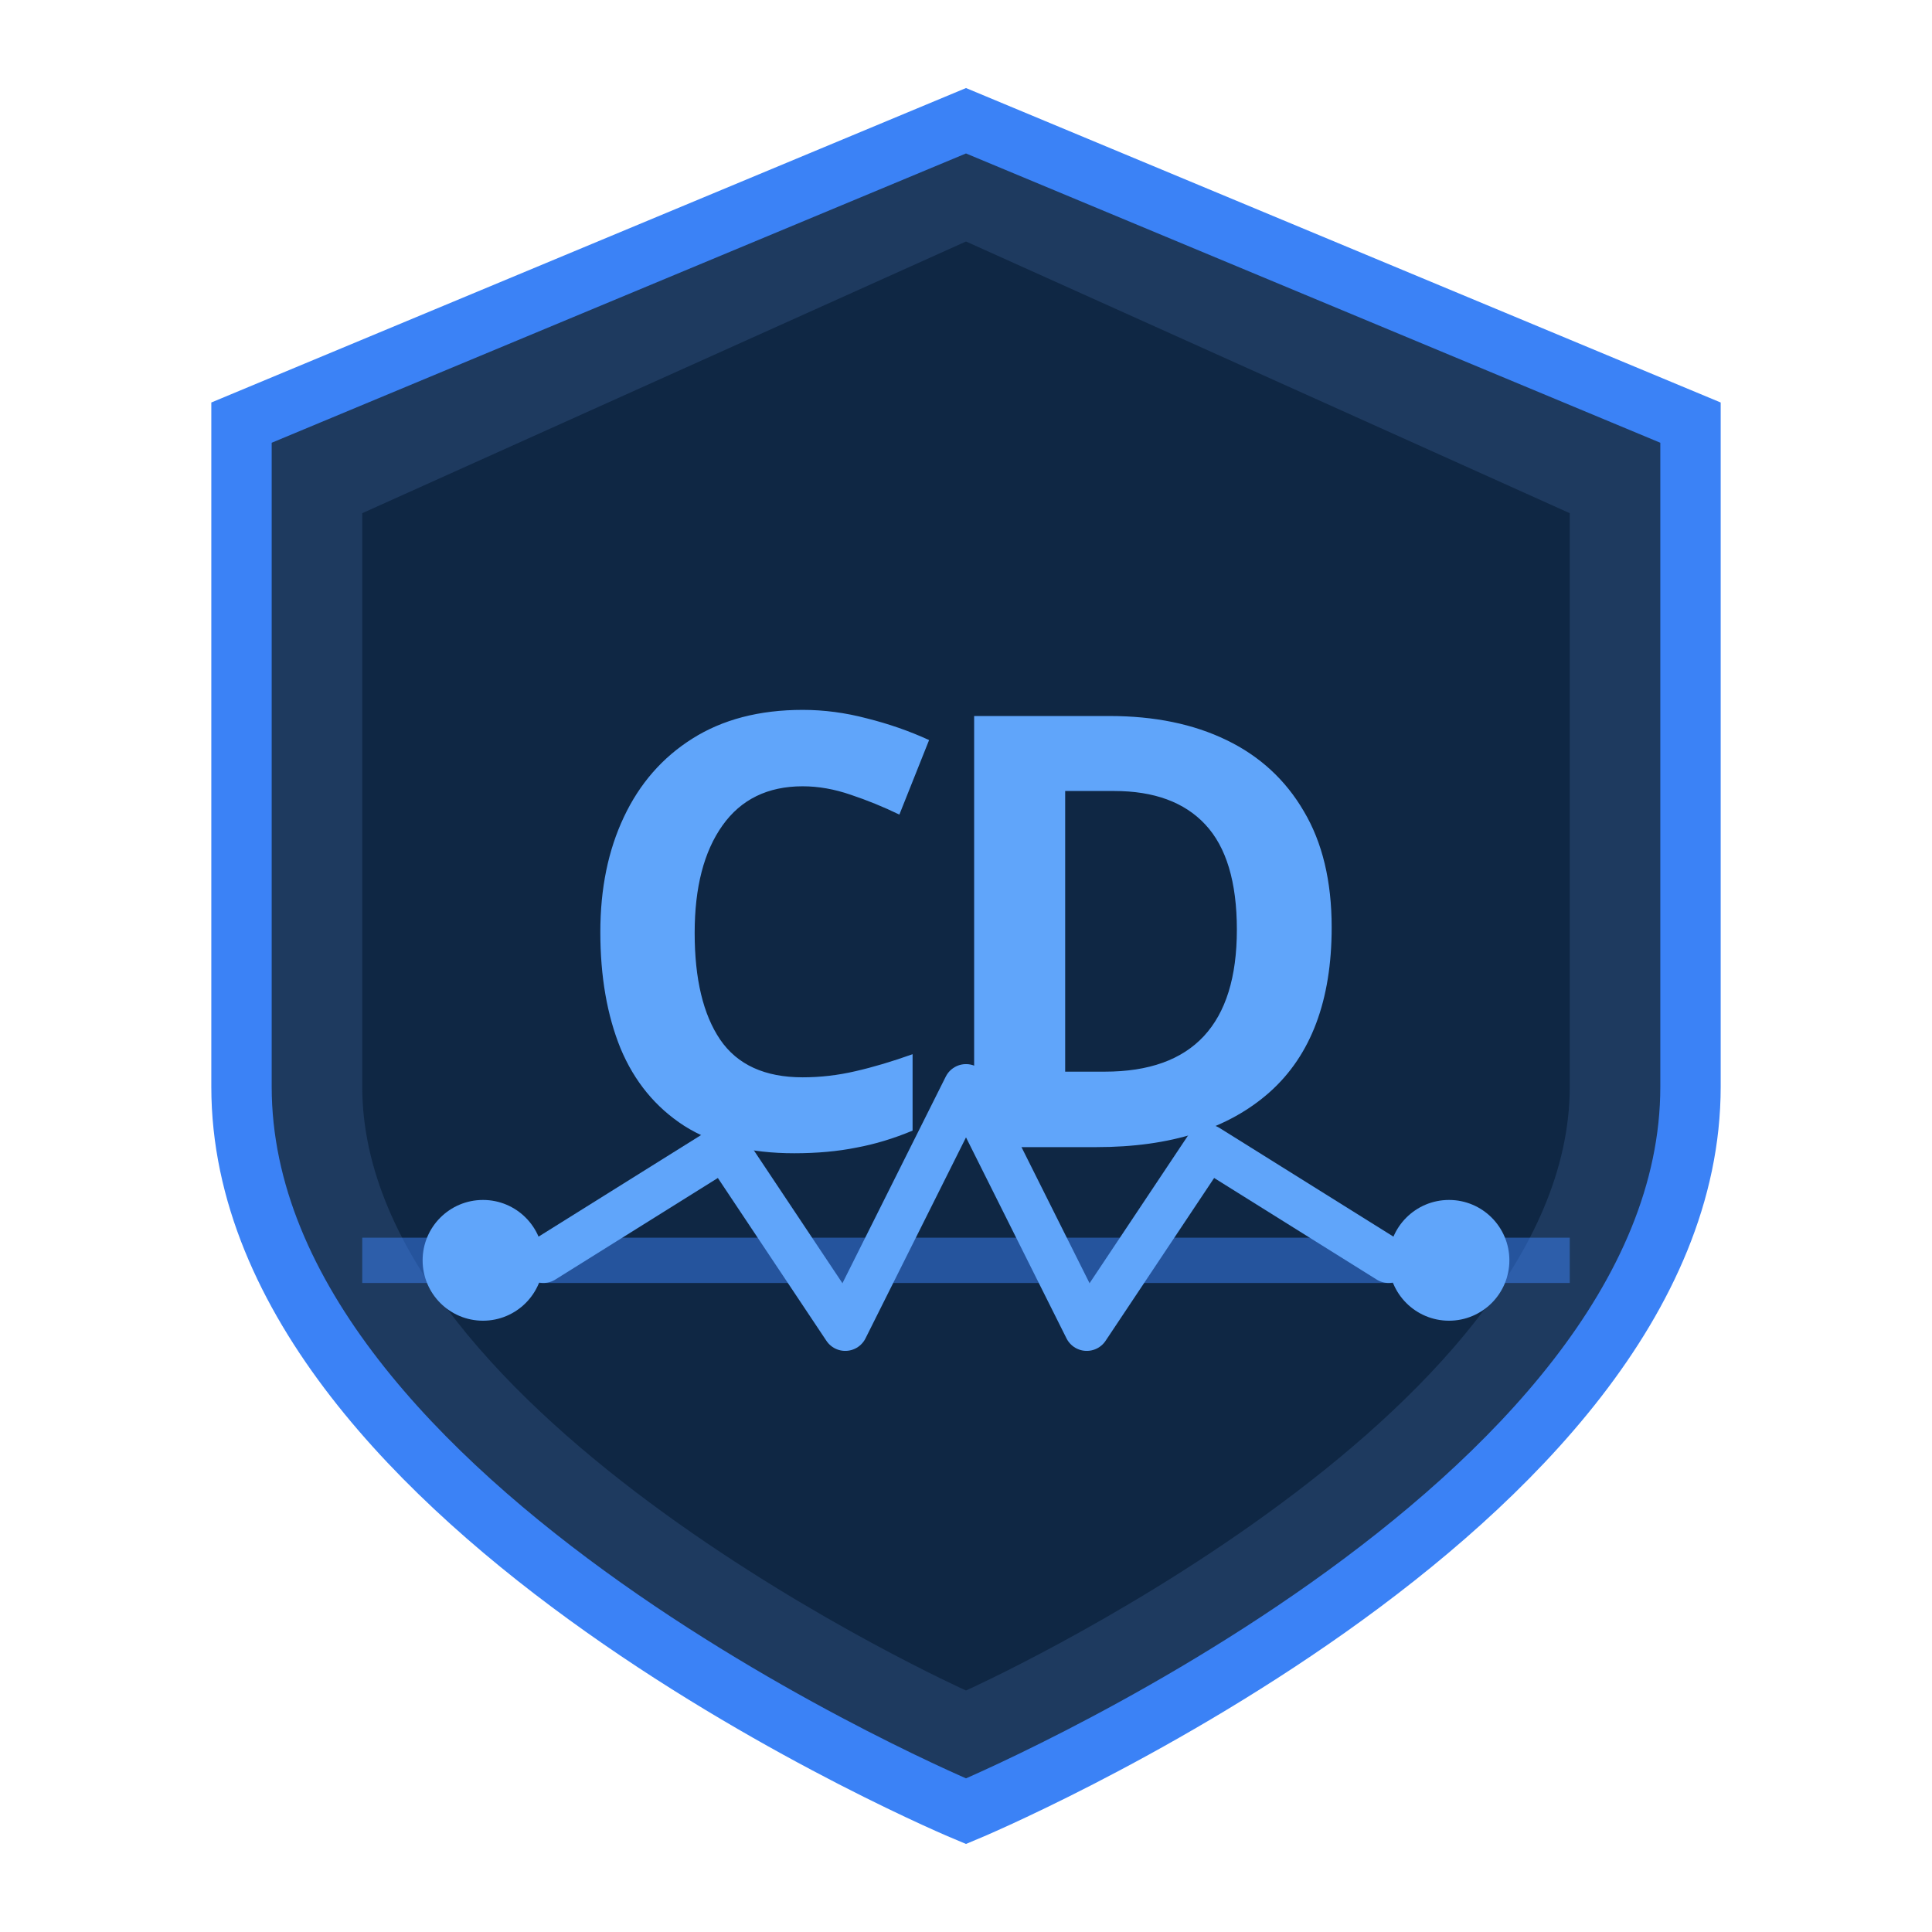
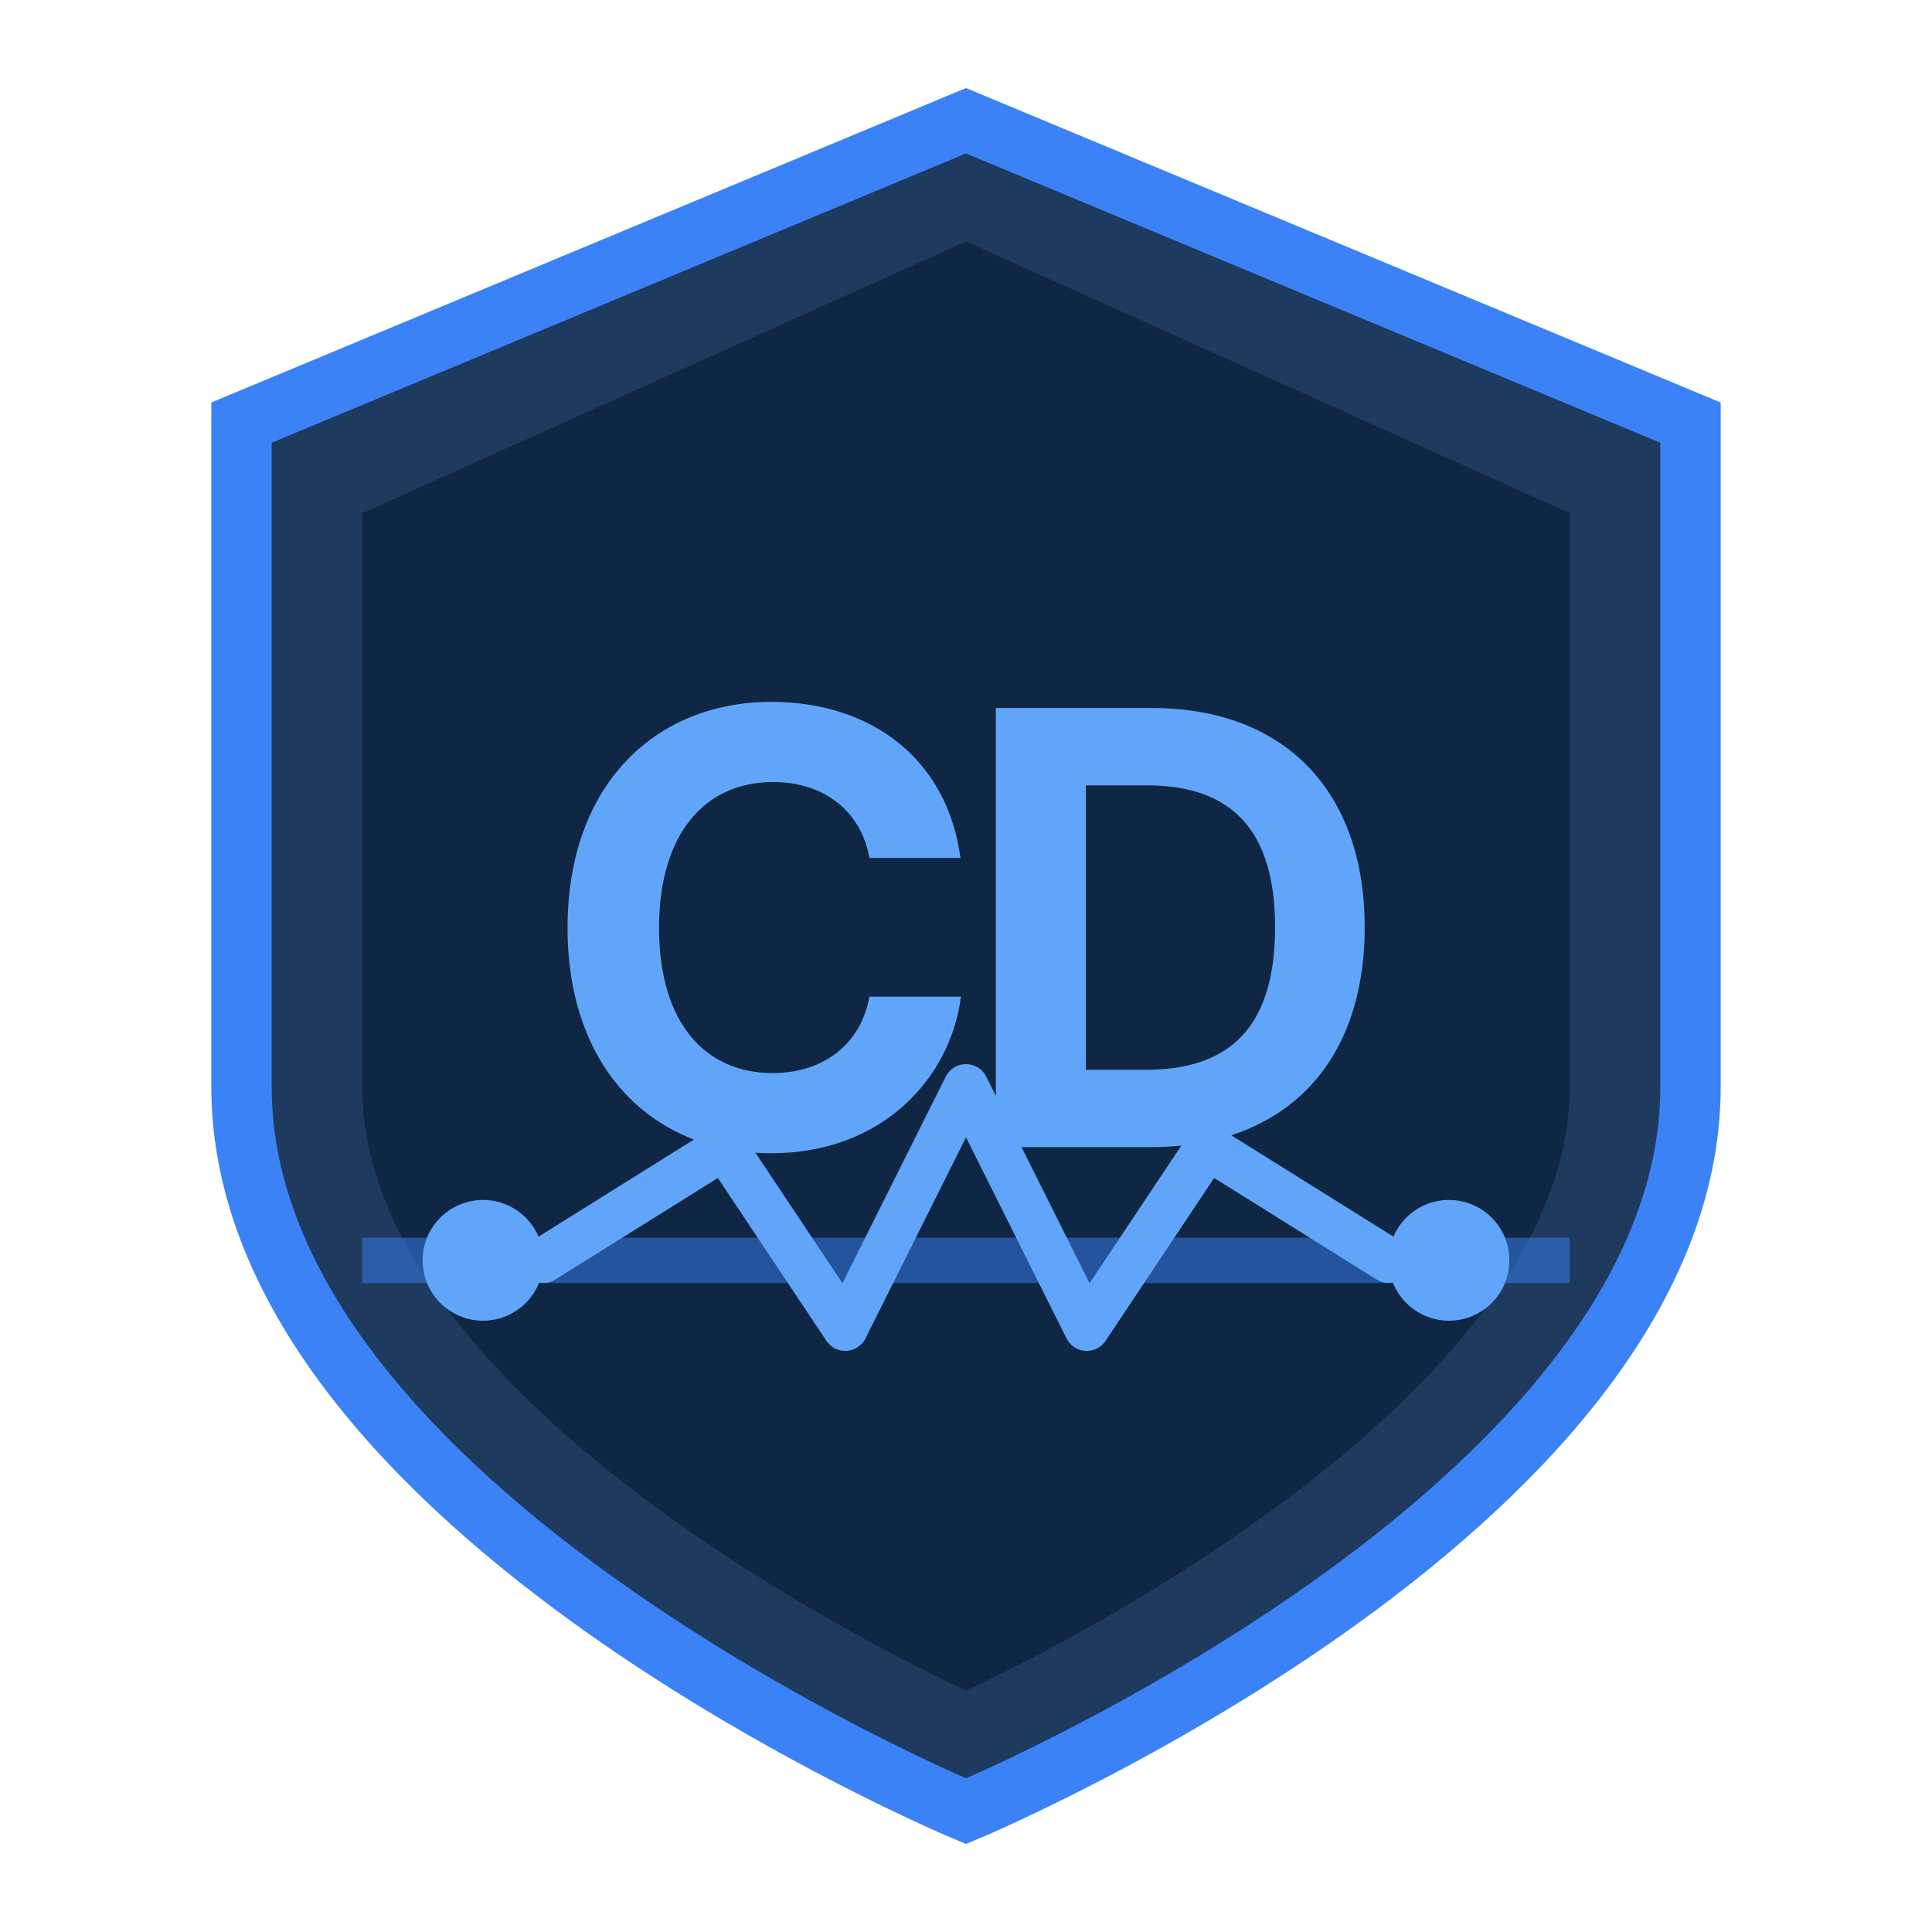
<svg xmlns="http://www.w3.org/2000/svg" viewBox="0 0 64 64">
-   <path d="M32 4 L56 14 L56 36 C56 50 32 60 32 60            C32 60 8 50 8 36 L8 14 Z" fill="#1e3a5f" stroke="#3b82f6" stroke-width="2" />
-   <path d="M32 8 L52 17 L52 36 C52 47 32 56 32 56            C32 56 12 47 12 36 L12 17 Z" fill="#0f2744" />
-   <text x="32" y="38" text-anchor="middle" font-family="system-ui,sans-serif" font-size="20" font-weight="700" fill="#60a5fa" letter-spacing="-1">CD</text>
+   <path d="M32 4 L56 14 L56 36 C56 50 32 60 32 60 C32 60 8 50 8 36 L8 14 Z" fill="#1e3a5f" stroke="#3b82f6" stroke-width="2" />
+   <path d="M32 8 L52 17 L52 36 C52 47 32 56 32 56 C32 56 12 47 12 36 L12 17 Z" fill="#0f2744" />
+   <text x="32" y="38" text-anchor="middle" font-family="system-ui, -apple-system, sans-serif" font-size="20" font-weight="700" fill="#60a5fa" letter-spacing="-1">CD</text>
  <rect x="12" y="41" width="40" height="1.5" fill="#3b82f6" opacity="0.5" />
  <circle cx="16" cy="41.75" r="2" fill="#60a5fa" />
  <circle cx="48" cy="41.75" r="2" fill="#60a5fa" />
-   <path d="M18 41.75 L24 38 L28 44 L32 36            L36 44 L40 38 L46 41.75" fill="none" stroke="#60a5fa" stroke-width="1.5" stroke-linecap="round" stroke-linejoin="round" />
+   <path d="M18 41.75 L24 38 L28 44 L32 36 L36 44 L40 38 L46 41.75" fill="none" stroke="#60a5fa" stroke-width="1.5" stroke-linecap="round" stroke-linejoin="round" />
</svg>
